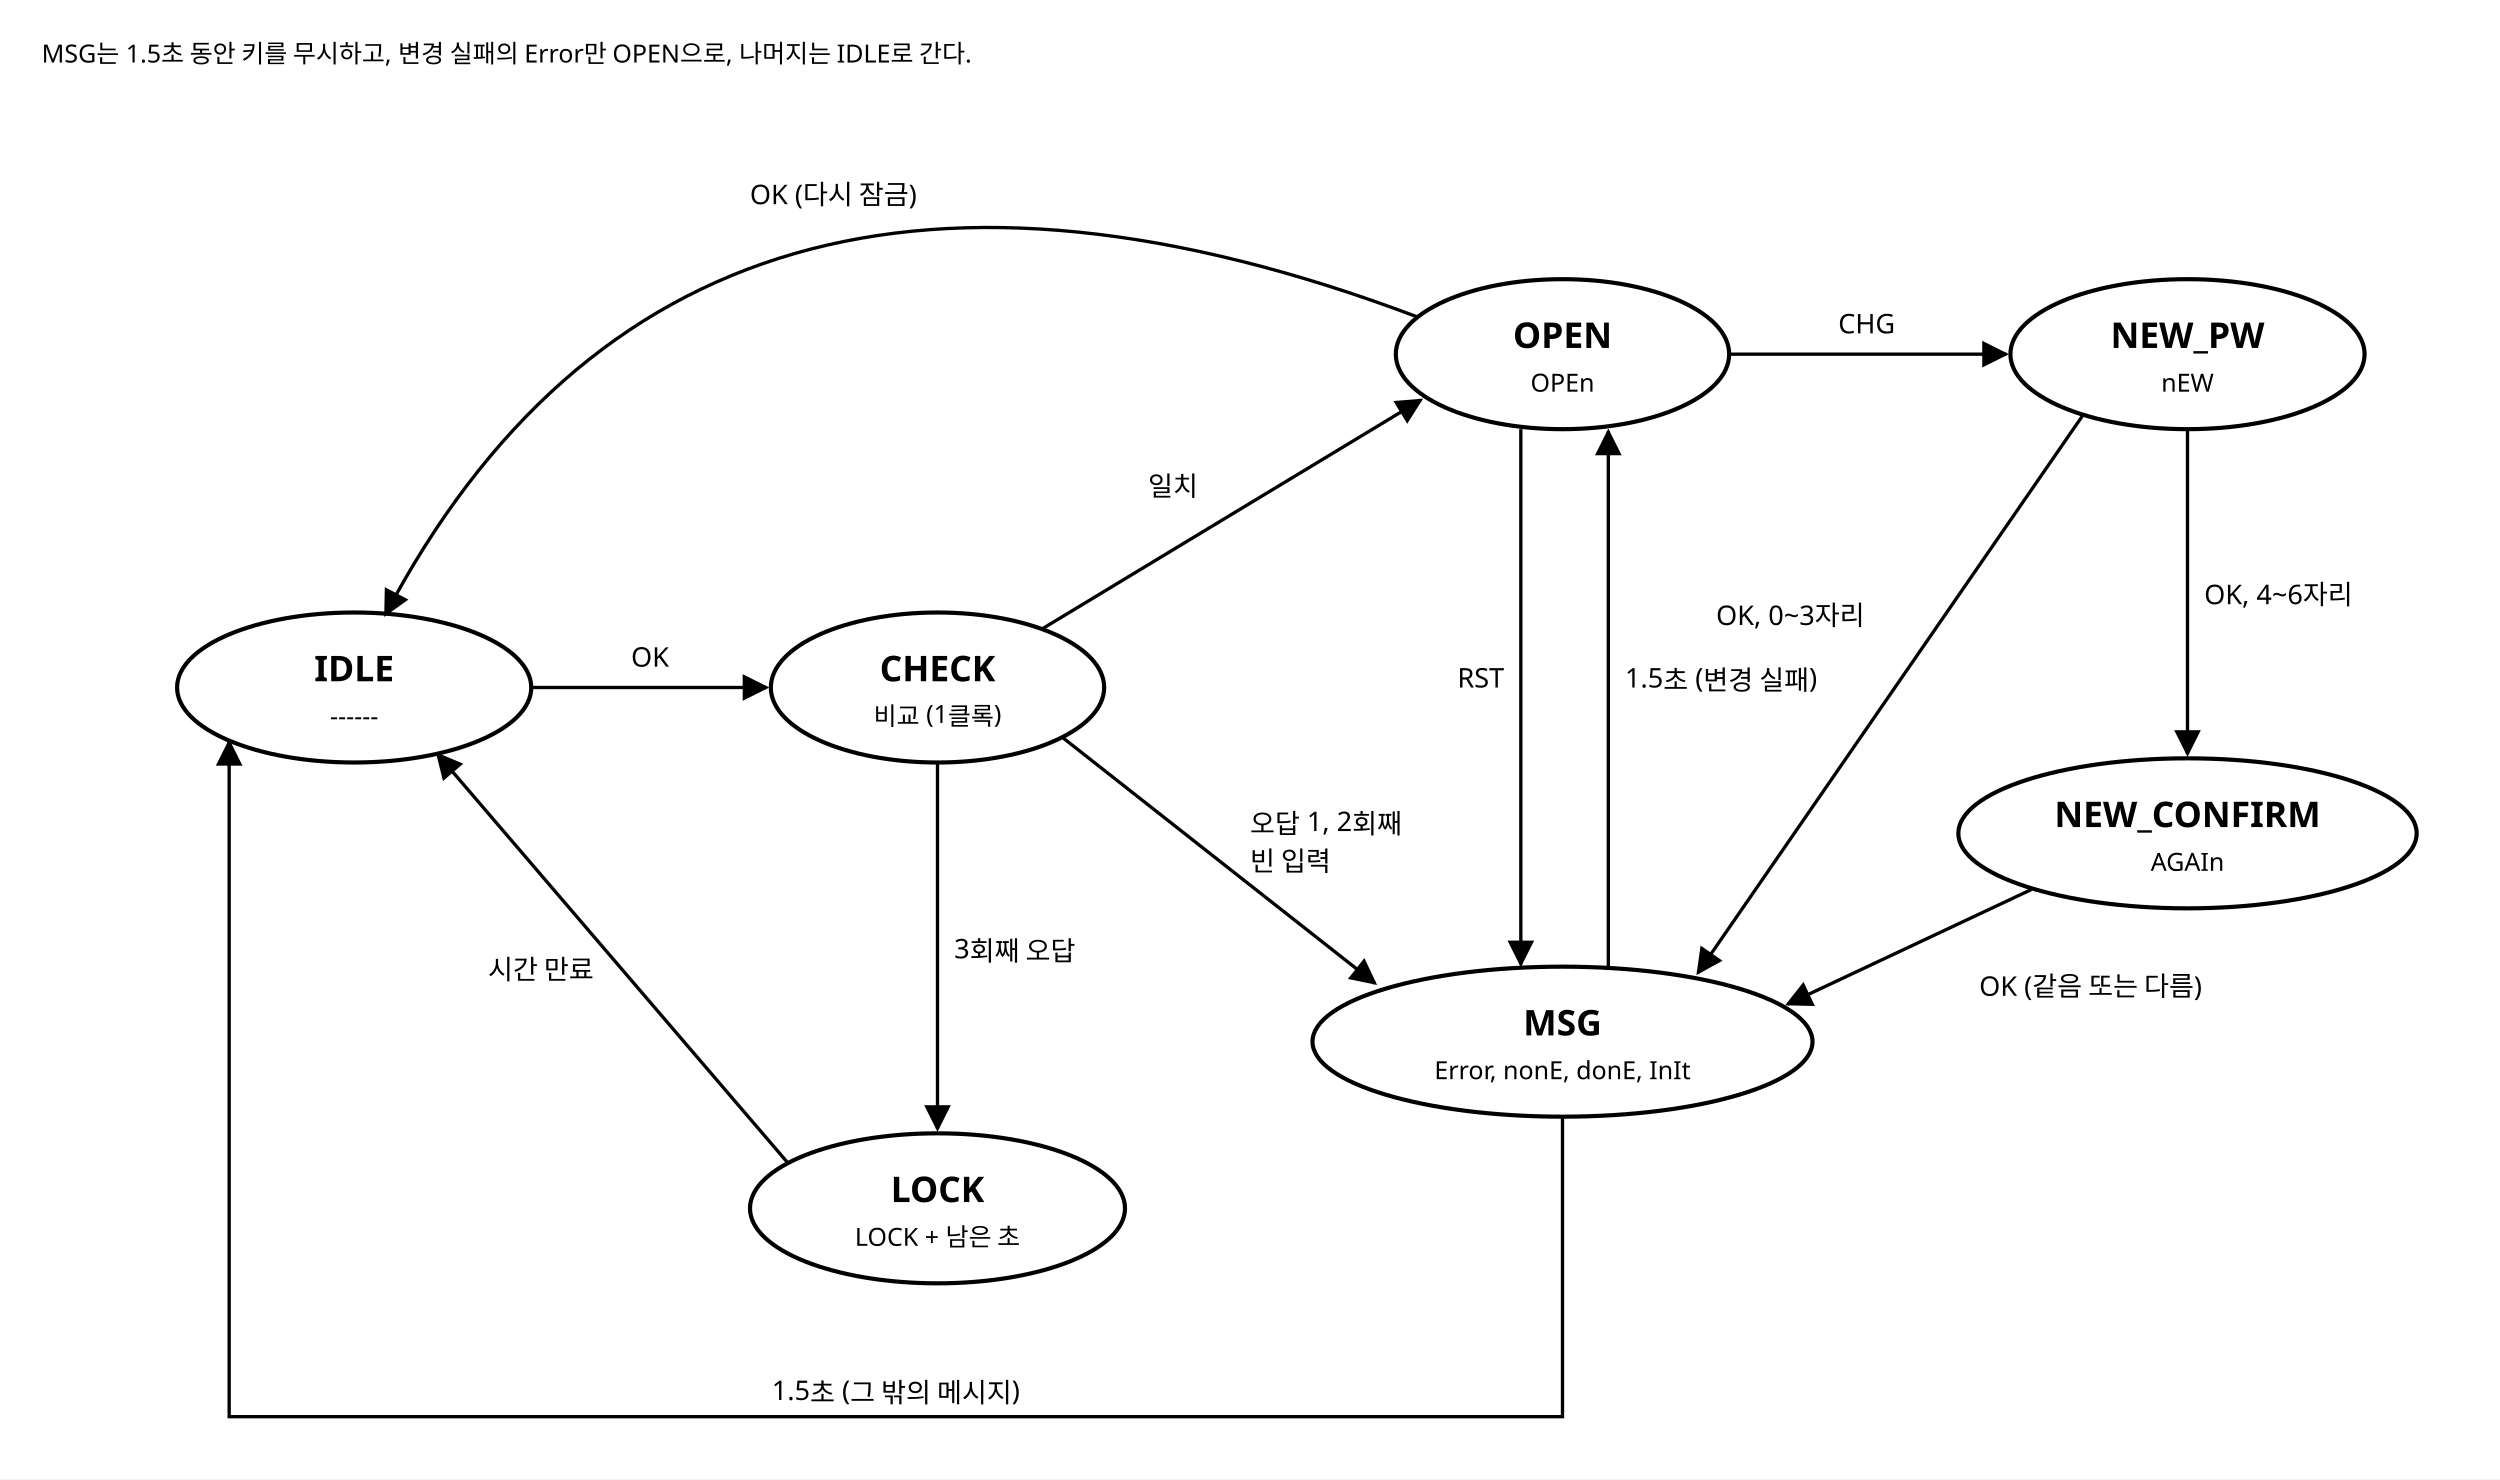
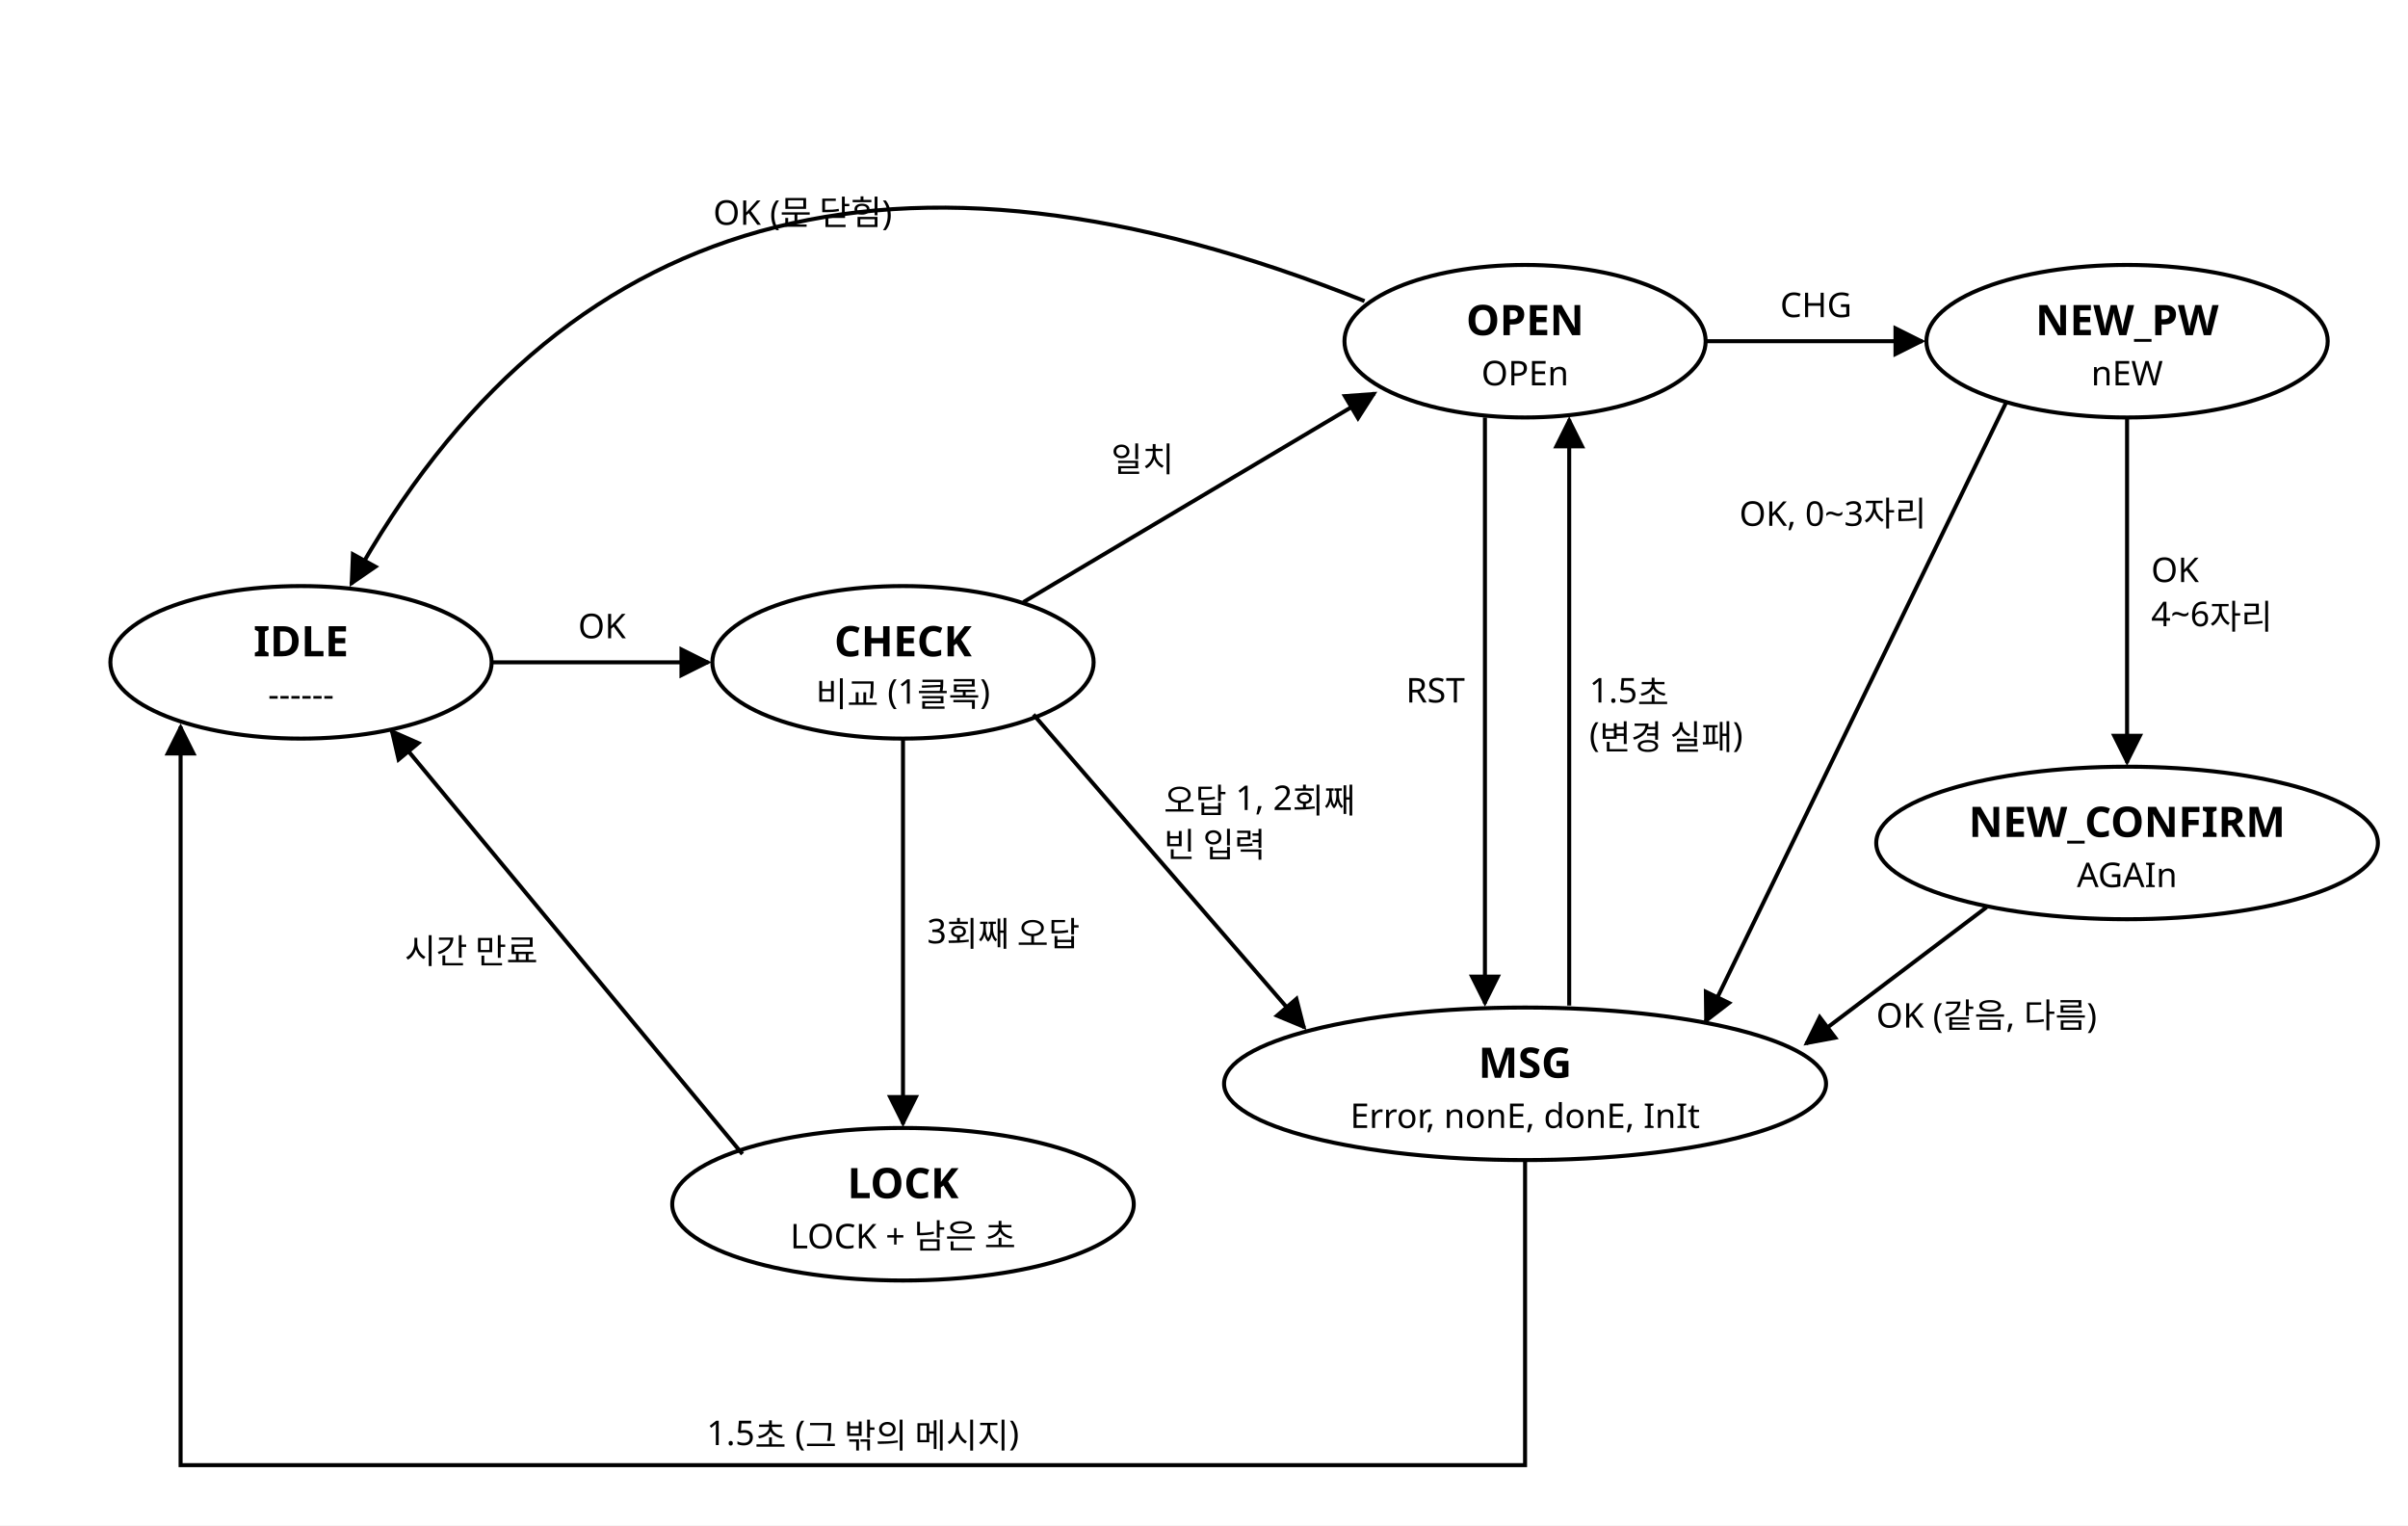
- <svg xmlns="http://www.w3.org/2000/svg" viewBox="0 0 1200 710" width="1200" height="710" font-family="Malgun Gothic, sans-serif">
+ <svg xmlns="http://www.w3.org/2000/svg" viewBox="0 0 1200 760" width="1200" height="760" font-family="Malgun Gothic, sans-serif">
  <defs>
    <marker id="a" viewBox="0 0 10 10" refX="9" refY="5" markerWidth="8" markerHeight="8" orient="auto-start-reverse">
      <path d="M0,0 L10,5 L0,10 z" fill="#000" />
    </marker>
  </defs>
-   <rect width="1200" height="710" fill="#fff" />
-   <ellipse cx="170" cy="330" rx="85" ry="36" fill="#fff" stroke="#000" stroke-width="2" />
-   <text x="170" y="327" font-size="17" text-anchor="middle" font-weight="bold">IDLE</text>
-   <text x="170" y="348" font-size="12" text-anchor="middle" font-weight="normal">------</text>
-   <ellipse cx="450" cy="330" rx="80" ry="36" fill="#fff" stroke="#000" stroke-width="2" />
-   <text x="450" y="327" font-size="17" text-anchor="middle" font-weight="bold">CHECK</text>
-   <text x="450" y="348" font-size="12" text-anchor="middle" font-weight="normal">비교 (1클록)</text>
-   <ellipse cx="750" cy="170" rx="80" ry="36" fill="#fff" stroke="#000" stroke-width="2" />
-   <text x="750" y="167" font-size="17" text-anchor="middle" font-weight="bold">OPEN</text>
-   <text x="750" y="188" font-size="12" text-anchor="middle" font-weight="normal">OPEn</text>
-   <ellipse cx="1050" cy="170" rx="85" ry="36" fill="#fff" stroke="#000" stroke-width="2" />
-   <text x="1050" y="167" font-size="17" text-anchor="middle" font-weight="bold">NEW_PW</text>
-   <text x="1050" y="188" font-size="12" text-anchor="middle" font-weight="normal">nEW</text>
-   <ellipse cx="1050" cy="400" rx="110" ry="36" fill="#fff" stroke="#000" stroke-width="2" />
-   <text x="1050" y="397" font-size="17" text-anchor="middle" font-weight="bold">NEW_CONFIRM</text>
-   <text x="1050" y="418" font-size="12" text-anchor="middle" font-weight="normal">AGAIn</text>
-   <ellipse cx="750" cy="500" rx="120" ry="36" fill="#fff" stroke="#000" stroke-width="2" />
-   <text x="750" y="497" font-size="17" text-anchor="middle" font-weight="bold">MSG</text>
-   <text x="750" y="518" font-size="12" text-anchor="middle" font-weight="normal">Error, nonE, donE, InIt</text>
-   <ellipse cx="450" cy="580" rx="90" ry="36" fill="#fff" stroke="#000" stroke-width="2" />
-   <text x="450" y="577" font-size="17" text-anchor="middle" font-weight="bold">LOCK</text>
-   <text x="450" y="598" font-size="12" text-anchor="middle" font-weight="normal">LOCK + 남은 초</text>
-   <line x1="255" y1="330" x2="368" y2="330" stroke="#000" stroke-width="1.6" marker-end="url(#a)" />
-   <text x="312" y="320" font-size="13" text-anchor="middle" font-weight="normal">OK</text>
-   <line x1="500" y1="302" x2="682" y2="192" stroke="#000" stroke-width="1.6" marker-end="url(#a)" />
-   <text x="575" y="238" font-size="13" text-anchor="end" font-weight="normal">일치</text>
-   <path d="M 680,152 Q 330,20 185,295" fill="none" stroke="#000" stroke-width="1.6" marker-end="url(#a)" />
-   <text x="400" y="98" font-size="13" text-anchor="middle" font-weight="normal">OK (다시 잠금)</text>
-   <line x1="450" y1="366" x2="450" y2="542" stroke="#000" stroke-width="1.6" marker-end="url(#a)" />
-   <text x="458" y="460" font-size="13" text-anchor="start" font-weight="normal">3회째 오답</text>
-   <line x1="378" y1="558" x2="210" y2="362" stroke="#000" stroke-width="1.6" marker-end="url(#a)" />
-   <text x="285" y="470" font-size="13" text-anchor="end" font-weight="normal">시간 만료</text>
-   <line x1="510" y1="354" x2="660" y2="472" stroke="#000" stroke-width="1.6" marker-end="url(#a)" />
-   <text x="600" y="400" font-size="13" text-anchor="start" font-weight="normal">오답 1, 2회째</text>
-   <text x="600" y="418" font-size="13" text-anchor="start" font-weight="normal">빈 입력</text>
-   <path d="M 750,536 L 750,680 L 110,680 L 110,356" fill="none" stroke="#000" stroke-width="1.6" marker-end="url(#a)" />
-   <text x="430" y="672" font-size="13" text-anchor="middle" font-weight="normal">1.5초 (그 밖의 메시지)</text>
-   <line x1="730" y1="206" x2="730" y2="463" stroke="#000" stroke-width="1.6" marker-end="url(#a)" />
-   <text x="722" y="330" font-size="13" text-anchor="end" font-weight="normal">RST</text>
-   <line x1="772" y1="464" x2="772" y2="207" stroke="#000" stroke-width="1.6" marker-end="url(#a)" />
-   <text x="780" y="330" font-size="13" text-anchor="start" font-weight="normal">1.5초 (변경 실패)</text>
-   <line x1="830" y1="170" x2="963" y2="170" stroke="#000" stroke-width="1.6" marker-end="url(#a)" />
-   <text x="896" y="160" font-size="13" text-anchor="middle" font-weight="normal">CHG</text>
-   <line x1="1050" y1="206" x2="1050" y2="362" stroke="#000" stroke-width="1.6" marker-end="url(#a)" />
-   <text x="1058" y="290" font-size="13" text-anchor="start" font-weight="normal">OK, 4~6자리</text>
-   <line x1="1000" y1="199" x2="815" y2="467" stroke="#000" stroke-width="1.6" marker-end="url(#a)" />
-   <text x="895" y="300" font-size="13" text-anchor="end" font-weight="normal">OK, 0~3자리</text>
-   <line x1="975" y1="427" x2="858" y2="482" stroke="#000" stroke-width="1.6" marker-end="url(#a)" />
-   <text x="950" y="478" font-size="13" text-anchor="start" font-weight="normal">OK (같음 또는 다름)</text>
-   <text x="20" y="30" font-size="12" text-anchor="start" font-weight="normal">MSG는 1.5초 동안 키를 무시하고, 변경 실패의 Error만 OPEN으로, 나머지는 IDLE로 간다.</text>
+   <rect width="1200" height="760" fill="#fff" />
+   <ellipse cx="150" cy="330" rx="95" ry="38" fill="#fff" stroke="#000" stroke-width="2" />
+   <text x="150" y="327" font-size="21" text-anchor="middle" font-weight="bold">IDLE</text>
+   <text x="150" y="352" font-size="17" text-anchor="middle" font-weight="normal">------</text>
+   <ellipse cx="450" cy="330" rx="95" ry="38" fill="#fff" stroke="#000" stroke-width="2" />
+   <text x="450" y="327" font-size="21" text-anchor="middle" font-weight="bold">CHECK</text>
+   <text x="450" y="352" font-size="17" text-anchor="middle" font-weight="normal">비교 (1클록)</text>
+   <ellipse cx="760" cy="170" rx="90" ry="38" fill="#fff" stroke="#000" stroke-width="2" />
+   <text x="760" y="167" font-size="21" text-anchor="middle" font-weight="bold">OPEN</text>
+   <text x="760" y="192" font-size="17" text-anchor="middle" font-weight="normal">OPEn</text>
+   <ellipse cx="1060" cy="170" rx="100" ry="38" fill="#fff" stroke="#000" stroke-width="2" />
+   <text x="1060" y="167" font-size="21" text-anchor="middle" font-weight="bold">NEW_PW</text>
+   <text x="1060" y="192" font-size="17" text-anchor="middle" font-weight="normal">nEW</text>
+   <ellipse cx="1060" cy="420" rx="125" ry="38" fill="#fff" stroke="#000" stroke-width="2" />
+   <text x="1060" y="417" font-size="21" text-anchor="middle" font-weight="bold">NEW_CONFIRM</text>
+   <text x="1060" y="442" font-size="17" text-anchor="middle" font-weight="normal">AGAIn</text>
+   <ellipse cx="760" cy="540" rx="150" ry="38" fill="#fff" stroke="#000" stroke-width="2" />
+   <text x="760" y="537" font-size="21" text-anchor="middle" font-weight="bold">MSG</text>
+   <text x="760" y="562" font-size="17" text-anchor="middle" font-weight="normal">Error, nonE, donE, InIt</text>
+   <ellipse cx="450" cy="600" rx="115" ry="38" fill="#fff" stroke="#000" stroke-width="2" />
+   <text x="450" y="597" font-size="21" text-anchor="middle" font-weight="bold">LOCK</text>
+   <text x="450" y="622" font-size="17" text-anchor="middle" font-weight="normal">LOCK + 남은 초</text>
+   <line x1="245" y1="330" x2="353" y2="330" stroke="#000" stroke-width="2" marker-end="url(#a)" />
+   <text x="300" y="318" font-size="17" text-anchor="middle" font-weight="normal">OK</text>
+   <line x1="510" y1="300" x2="685" y2="196" stroke="#000" stroke-width="2" marker-end="url(#a)" />
+   <text x="585" y="235" font-size="17" text-anchor="end" font-weight="normal">일치</text>
+   <path d="M 680,150 Q 330,10 175,291" fill="none" stroke="#000" stroke-width="2" marker-end="url(#a)" />
+   <text x="400" y="112" font-size="17" text-anchor="middle" font-weight="normal">OK (문 닫힘)</text>
+   <line x1="450" y1="368" x2="450" y2="560" stroke="#000" stroke-width="2" marker-end="url(#a)" />
+   <text x="462" y="470" font-size="17" text-anchor="start" font-weight="normal">3회째 오답</text>
+   <line x1="370" y1="575" x2="195" y2="364" stroke="#000" stroke-width="2" marker-end="url(#a)" />
+   <text x="268" y="480" font-size="17" text-anchor="end" font-weight="normal">시간 만료</text>
+   <line x1="515" y1="356" x2="650" y2="512" stroke="#000" stroke-width="2" marker-end="url(#a)" />
+   <text x="580" y="405" font-size="17" text-anchor="start" font-weight="normal">오답 1, 2회째</text>
+   <text x="580" y="427" font-size="17" text-anchor="start" font-weight="normal">빈 입력</text>
+   <path d="M 760,578 L 760,730 L 90,730 L 90,362" fill="none" stroke="#000" stroke-width="2" marker-end="url(#a)" />
+   <text x="430" y="720" font-size="17" text-anchor="middle" font-weight="normal">1.5초 (그 밖의 메시지)</text>
+   <line x1="740" y1="208" x2="740" y2="500" stroke="#000" stroke-width="2" marker-end="url(#a)" />
+   <text x="730" y="350" font-size="17" text-anchor="end" font-weight="normal">RST</text>
+   <line x1="782" y1="501" x2="782" y2="209" stroke="#000" stroke-width="2" marker-end="url(#a)" />
+   <text x="792" y="350" font-size="17" text-anchor="start" font-weight="normal">1.5초</text>
+   <text x="792" y="372" font-size="17" text-anchor="start" font-weight="normal">(변경 실패)</text>
+   <line x1="850" y1="170" x2="958" y2="170" stroke="#000" stroke-width="2" marker-end="url(#a)" />
+   <text x="905" y="158" font-size="17" text-anchor="middle" font-weight="normal">CHG</text>
+   <line x1="1060" y1="208" x2="1060" y2="380" stroke="#000" stroke-width="2" marker-end="url(#a)" />
+   <text x="1072" y="290" font-size="17" text-anchor="start" font-weight="normal">OK</text>
+   <text x="1072" y="312" font-size="17" text-anchor="start" font-weight="normal">4~6자리</text>
+   <line x1="1000" y1="200" x2="850" y2="509" stroke="#000" stroke-width="2" marker-end="url(#a)" />
+   <text x="960" y="262" font-size="17" text-anchor="end" font-weight="normal">OK, 0~3자리</text>
+   <line x1="990" y1="452" x2="900" y2="520" stroke="#000" stroke-width="2" marker-end="url(#a)" />
+   <text x="935" y="512" font-size="17" text-anchor="start" font-weight="normal">OK (같음, 다름)</text>
</svg>
